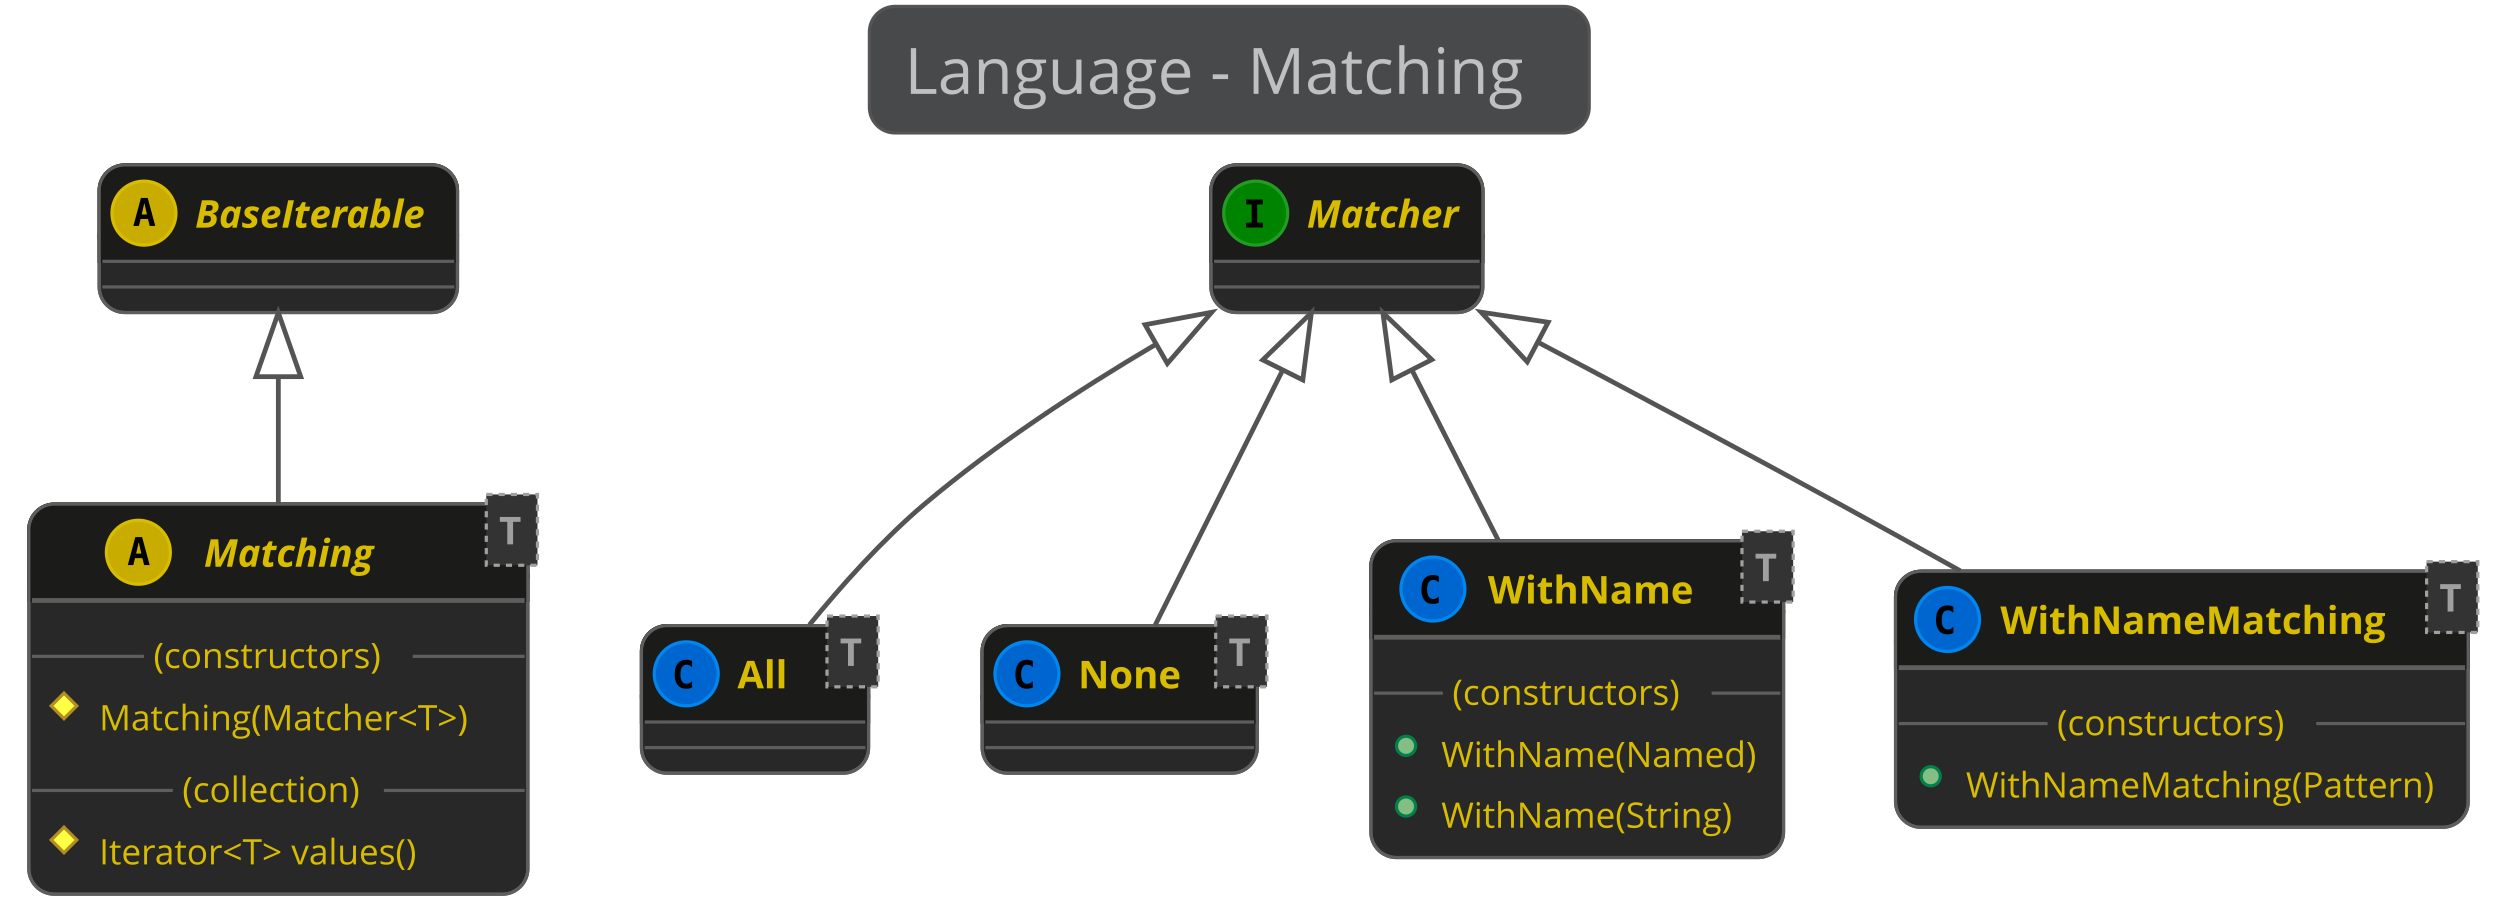
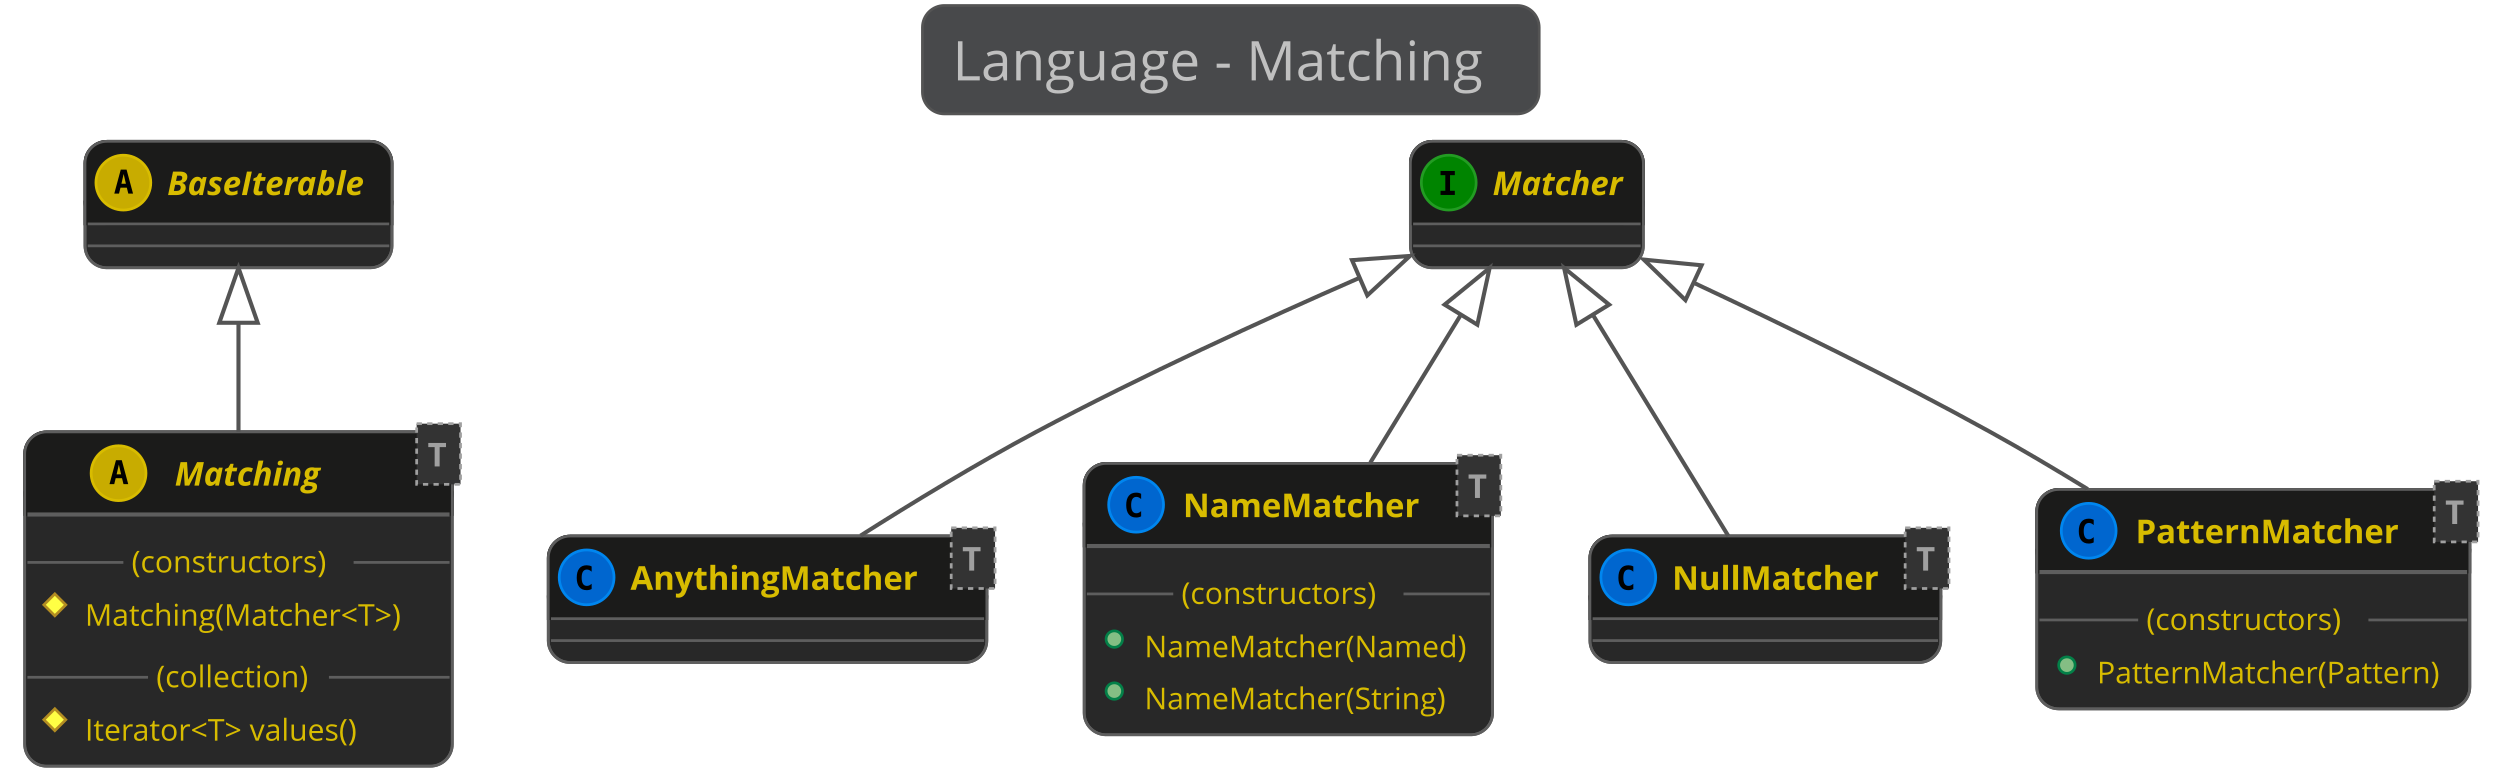
- <svg xmlns="http://www.w3.org/2000/svg" contentScriptType="application/ecmascript" contentStyleType="text/css" height="297.917px" preserveAspectRatio="none" style="width:814px;height:297px;background:#333333;" version="1.1" viewBox="0 0 814 297" width="814.583px" zoomAndPan="magnify">
+ <svg xmlns="http://www.w3.org/2000/svg" contentScriptType="application/ecmascript" contentStyleType="text/css" height="297.917px" preserveAspectRatio="none" style="width:950px;height:297px;background:#333333;" version="1.1" viewBox="0 0 950 297" width="950px" zoomAndPan="magnify">
  <defs />
  <g>
-     <rect fill="#48494B" height="41.203" rx="8.333" ry="8.333" style="stroke:#545454;stroke-width:1.042;" width="234.375" x="283.073" y="2.083" />
-     <text fill="#C0C0C0" font-family="Open Sans,Avenir,Nunito,Arial,Helvetica,SansSerif" font-size="20.833" lengthAdjust="spacing" textLength="211.458" x="294.531" y="30.558">Language - Matching</text>
+     <rect fill="#48494B" height="41.203" rx="8.333" ry="8.333" style="stroke:#545454;stroke-width:1.042;" width="234.375" x="350.521" y="2.083" />
+     <text fill="#C0C0C0" font-family="Open Sans,Avenir,Nunito,Arial,Helvetica,SansSerif" font-size="20.833" lengthAdjust="spacing" textLength="211.458" x="361.979" y="30.558">Language - Matching</text>
    <rect codeLine="6" fill="#282828" height="48.055" id="BaseIterable" rx="8.333" ry="8.333" style="stroke:#5E5E5E;stroke-width:1.042;" width="116.667" x="32.292" y="53.703" />
    <rect fill="#1B1B1A" height="31.388" rx="8.333" ry="8.333" style="stroke:#1B1B1A;stroke-width:1.042;" width="116.667" x="32.292" y="53.703" />
    <rect fill="#1B1B1A" height="8.333" style="stroke:#1B1B1A;stroke-width:1.042;" width="116.667" x="32.292" y="76.758" />
    <rect codeLine="6" fill="none" height="48.055" id="BaseIterable" rx="8.333" ry="8.333" style="stroke:#5E5E5E;stroke-width:1.042;" width="116.667" x="32.292" y="53.703" />
    <ellipse cx="46.875" cy="69.397" fill="#C8AC00" rx="10.417" ry="10.417" style="stroke:#D8BC00;stroke-width:1.042;" />
    <path d="M46.989,66.099 L46.141,69.828 L47.843,69.828 Z M45.89,64.451 L48.094,64.451 L50.553,73.564 L48.753,73.564 L48.191,71.311 L45.78,71.311 L45.231,73.564 L43.431,73.564 Z " fill="#000000" />
    <text fill="#D8BC00" font-family="Open Sans,Avenir,Nunito,Arial,Helvetica,SansSerif" font-size="12.5" font-style="italic" font-weight="bold" lengthAdjust="spacing" textLength="79.167" x="63.542" y="74.121">BaseIterable</text>
    <line style="stroke:#5E5E5E;stroke-width:1.042;" x1="33.333" x2="147.917" y1="85.091" y2="85.091" />
    <line style="stroke:#5E5E5E;stroke-width:1.042;" x1="33.333" x2="147.917" y1="93.424" y2="93.424" />
-     <rect codeLine="8" fill="#282828" height="48.055" id="Matcher" rx="8.333" ry="8.333" style="stroke:#5E5E5E;stroke-width:1.042;" width="88.542" x="394.271" y="53.703" />
-     <rect fill="#1B1B1A" height="31.388" rx="8.333" ry="8.333" style="stroke:#1B1B1A;stroke-width:1.042;" width="88.542" x="394.271" y="53.703" />
-     <rect fill="#1B1B1A" height="8.333" style="stroke:#1B1B1A;stroke-width:1.042;" width="88.542" x="394.271" y="76.758" />
-     <rect codeLine="8" fill="none" height="48.055" id="Matcher" rx="8.333" ry="8.333" style="stroke:#5E5E5E;stroke-width:1.042;" width="88.542" x="394.271" y="53.703" />
-     <ellipse cx="408.854" cy="69.397" fill="#008400" rx="10.417" ry="10.417" style="stroke:#239C23;stroke-width:1.042;" />
-     <path d="M405.737,66.559 L405.737,64.972 L411.163,64.972 L411.163,66.559 L409.351,66.559 L409.351,72.498 L411.163,72.498 L411.163,74.085 L405.737,74.085 L405.737,72.498 L407.55,72.498 L407.55,66.559 Z " fill="#000000" />
-     <text fill="#D8BC00" font-family="Open Sans,Avenir,Nunito,Arial,Helvetica,SansSerif" font-size="12.5" font-style="italic" font-weight="bold" lengthAdjust="spacing" textLength="51.042" x="425.521" y="74.121">Matcher</text>
-     <line style="stroke:#5E5E5E;stroke-width:1.042;" x1="395.312" x2="481.771" y1="85.091" y2="85.091" />
-     <line style="stroke:#5E5E5E;stroke-width:1.042;" x1="395.312" x2="481.771" y1="93.424" y2="93.424" />
-     <rect codeLine="11" fill="#282828" height="48.055" id="All" rx="8.333" ry="8.333" style="stroke:#5E5E5E;stroke-width:1.042;" width="73.958" x="208.854" y="203.703" />
-     <rect fill="#1B1B1A" height="31.388" rx="8.333" ry="8.333" style="stroke:#1B1B1A;stroke-width:1.042;" width="73.958" x="208.854" y="203.703" />
-     <rect fill="#1B1B1A" height="8.333" style="stroke:#1B1B1A;stroke-width:1.042;" width="73.958" x="208.854" y="226.758" />
-     <rect codeLine="11" fill="none" height="48.055" id="All" rx="8.333" ry="8.333" style="stroke:#5E5E5E;stroke-width:1.042;" width="73.958" x="208.854" y="203.703" />
-     <ellipse cx="223.438" cy="219.397" fill="#0066CF" rx="10.417" ry="10.417" style="stroke:#0086EF;stroke-width:1.042;" />
-     <path d="M225.348,223.822 Q224.921,224.042 224.451,224.152 Q223.981,224.262 223.462,224.262 Q221.619,224.262 220.648,223.047 Q219.678,221.832 219.678,219.537 Q219.678,217.236 220.648,216.022 Q221.619,214.807 223.462,214.807 Q223.981,214.807 224.457,214.917 Q224.933,215.027 225.348,215.247 L225.348,217.249 Q224.884,216.821 224.448,216.623 Q224.011,216.425 223.547,216.425 Q222.559,216.425 222.055,217.209 Q221.552,217.993 221.552,219.537 Q221.552,221.075 222.055,221.86 Q222.559,222.644 223.547,222.644 Q224.011,222.644 224.448,222.446 Q224.884,222.247 225.348,221.82 Z " fill="#000000" />
-     <text fill="#D8BC00" font-family="Open Sans,Avenir,Nunito,Arial,Helvetica,SansSerif" font-size="12.5" font-weight="bold" lengthAdjust="spacing" textLength="17.708" x="240.104" y="224.121">All</text>
-     <rect fill="#333333" height="23.055" style="stroke:#A0A0A0;stroke-width:1.042;stroke-dasharray:2.0,2.0;" width="16.667" x="269.271" y="200.578" />
-     <text fill="#A0A0A0" font-family="Open Sans,Avenir,Nunito,Arial,Helvetica,SansSerif" font-size="12.5" font-weight="bold" lengthAdjust="spacing" textLength="8.333" x="273.438" y="216.829">T</text>
-     <line style="stroke:#5E5E5E;stroke-width:1.042;" x1="209.896" x2="281.771" y1="235.091" y2="235.091" />
-     <line style="stroke:#5E5E5E;stroke-width:1.042;" x1="209.896" x2="281.771" y1="243.424" y2="243.424" />
+     <rect codeLine="8" fill="#282828" height="48.055" id="Matcher" rx="8.333" ry="8.333" style="stroke:#5E5E5E;stroke-width:1.042;" width="88.542" x="535.938" y="53.703" />
+     <rect fill="#1B1B1A" height="31.388" rx="8.333" ry="8.333" style="stroke:#1B1B1A;stroke-width:1.042;" width="88.542" x="535.938" y="53.703" />
+     <rect fill="#1B1B1A" height="8.333" style="stroke:#1B1B1A;stroke-width:1.042;" width="88.542" x="535.938" y="76.758" />
+     <rect codeLine="8" fill="none" height="48.055" id="Matcher" rx="8.333" ry="8.333" style="stroke:#5E5E5E;stroke-width:1.042;" width="88.542" x="535.938" y="53.703" />
+     <ellipse cx="550.521" cy="69.397" fill="#008400" rx="10.417" ry="10.417" style="stroke:#239C23;stroke-width:1.042;" />
+     <path d="M547.404,66.559 L547.404,64.972 L552.83,64.972 L552.83,66.559 L551.017,66.559 L551.017,72.498 L552.83,72.498 L552.83,74.085 L547.404,74.085 L547.404,72.498 L549.217,72.498 L549.217,66.559 Z " fill="#000000" />
+     <text fill="#D8BC00" font-family="Open Sans,Avenir,Nunito,Arial,Helvetica,SansSerif" font-size="12.5" font-style="italic" font-weight="bold" lengthAdjust="spacing" textLength="51.042" x="567.188" y="74.121">Matcher</text>
+     <line style="stroke:#5E5E5E;stroke-width:1.042;" x1="536.979" x2="623.438" y1="85.091" y2="85.091" />
+     <line style="stroke:#5E5E5E;stroke-width:1.042;" x1="536.979" x2="623.438" y1="93.424" y2="93.424" />
+     <rect codeLine="11" fill="#282828" height="48.055" id="AnythingMatcher" rx="8.333" ry="8.333" style="stroke:#5E5E5E;stroke-width:1.042;" width="166.667" x="208.333" y="203.703" />
+     <rect fill="#1B1B1A" height="31.388" rx="8.333" ry="8.333" style="stroke:#1B1B1A;stroke-width:1.042;" width="166.667" x="208.333" y="203.703" />
+     <rect fill="#1B1B1A" height="8.333" style="stroke:#1B1B1A;stroke-width:1.042;" width="166.667" x="208.333" y="226.758" />
+     <rect codeLine="11" fill="none" height="48.055" id="AnythingMatcher" rx="8.333" ry="8.333" style="stroke:#5E5E5E;stroke-width:1.042;" width="166.667" x="208.333" y="203.703" />
+     <ellipse cx="222.917" cy="219.397" fill="#0066CF" rx="10.417" ry="10.417" style="stroke:#0086EF;stroke-width:1.042;" />
+     <path d="M224.827,223.822 Q224.4,224.042 223.93,224.152 Q223.46,224.262 222.941,224.262 Q221.098,224.262 220.127,223.047 Q219.157,221.832 219.157,219.537 Q219.157,217.236 220.127,216.022 Q221.098,214.807 222.941,214.807 Q223.46,214.807 223.936,214.917 Q224.412,215.027 224.827,215.247 L224.827,217.249 Q224.363,216.821 223.927,216.623 Q223.49,216.425 223.026,216.425 Q222.038,216.425 221.534,217.209 Q221.031,217.993 221.031,219.537 Q221.031,221.075 221.534,221.86 Q222.038,222.644 223.026,222.644 Q223.49,222.644 223.927,222.446 Q224.363,222.247 224.827,221.82 Z " fill="#000000" />
+     <text fill="#D8BC00" font-family="Open Sans,Avenir,Nunito,Arial,Helvetica,SansSerif" font-size="12.5" font-weight="bold" lengthAdjust="spacing" textLength="110.417" x="239.583" y="224.121">AnythingMatcher</text>
+     <rect fill="#333333" height="23.055" style="stroke:#A0A0A0;stroke-width:1.042;stroke-dasharray:2.0,2.0;" width="16.667" x="361.458" y="200.578" />
+     <text fill="#A0A0A0" font-family="Open Sans,Avenir,Nunito,Arial,Helvetica,SansSerif" font-size="12.5" font-weight="bold" lengthAdjust="spacing" textLength="8.333" x="365.625" y="216.829">T</text>
+     <line style="stroke:#5E5E5E;stroke-width:1.042;" x1="209.375" x2="373.958" y1="235.091" y2="235.091" />
+     <line style="stroke:#5E5E5E;stroke-width:1.042;" x1="209.375" x2="373.958" y1="243.424" y2="243.424" />
    <rect codeLine="16" fill="#282828" height="127.034" id="Matching" rx="8.333" ry="8.333" style="stroke:#5E5E5E;stroke-width:1.042;" width="162.5" x="9.375" y="164.119" />
    <rect fill="#1B1B1A" height="31.388" rx="8.333" ry="8.333" style="stroke:#1B1B1A;stroke-width:1.042;" width="162.5" x="9.375" y="164.119" />
    <rect fill="#1B1B1A" height="8.333" style="stroke:#1B1B1A;stroke-width:1.042;" width="162.5" x="9.375" y="187.174" />
    <rect codeLine="16" fill="none" height="127.034" id="Matching" rx="8.333" ry="8.333" style="stroke:#5E5E5E;stroke-width:1.042;" width="162.5" x="9.375" y="164.119" />
    <ellipse cx="45.052" cy="179.814" fill="#C8AC00" rx="10.417" ry="10.417" style="stroke:#D8BC00;stroke-width:1.042;" />
    <path d="M45.166,176.516 L44.318,180.245 L46.02,180.245 Z M44.067,174.868 L46.271,174.868 L48.73,183.98 L46.93,183.98 L46.368,181.728 L43.958,181.728 L43.408,183.98 L41.608,183.98 Z " fill="#000000" />
    <text fill="#D8BC00" font-family="Open Sans,Avenir,Nunito,Arial,Helvetica,SansSerif" font-size="12.5" font-style="italic" font-weight="bold" lengthAdjust="spacing" textLength="59.375" x="66.406" y="184.538">Matching</text>
    <rect fill="#333333" height="23.055" style="stroke:#A0A0A0;stroke-width:1.042;stroke-dasharray:2.0,2.0;" width="16.667" x="158.333" y="160.994" />
    <text fill="#A0A0A0" font-family="Open Sans,Avenir,Nunito,Arial,Helvetica,SansSerif" font-size="12.5" font-weight="bold" lengthAdjust="spacing" textLength="8.333" x="162.5" y="177.246">T</text>
    <line style="stroke:#5E5E5E;stroke-width:1.562;" x1="10.417" x2="170.833" y1="195.508" y2="195.508" />
    <polygon fill="#FFFF44" points="20.833,225.669,25,229.836,20.833,234.003,16.667,229.836" style="stroke:#B38D22;stroke-width:1.042;" />
    <text fill="#D8BC00" font-family="Open Sans,Avenir,Nunito,Arial,Helvetica,SansSerif" font-size="11.458" lengthAdjust="spacing" textLength="130.208" x="32.292" y="237.789">Matching(Matcher&lt;T&gt;)</text>
    <line style="stroke:#5E5E5E;stroke-width:1.042;" x1="10.417" x2="46.875" y1="213.714" y2="213.714" />
    <text fill="#D8BC00" font-family="Open Sans,Avenir,Nunito,Arial,Helvetica,SansSerif" font-size="11.458" lengthAdjust="spacing" textLength="81.25" x="50" y="217.523">(constructors)</text>
    <line style="stroke:#5E5E5E;stroke-width:1.042;" x1="134.375" x2="170.833" y1="213.714" y2="213.714" />
    <polygon fill="#FFFF44" points="20.833,269.326,25,273.492,20.833,277.659,16.667,273.492" style="stroke:#B38D22;stroke-width:1.042;" />
    <text fill="#D8BC00" font-family="Open Sans,Avenir,Nunito,Arial,Helvetica,SansSerif" font-size="11.458" lengthAdjust="spacing" textLength="114.583" x="32.292" y="281.445">Iterator&lt;T&gt; values()</text>
    <line style="stroke:#5E5E5E;stroke-width:1.042;" x1="10.417" x2="56.25" y1="257.37" y2="257.37" />
    <text fill="#D8BC00" font-family="Open Sans,Avenir,Nunito,Arial,Helvetica,SansSerif" font-size="11.458" lengthAdjust="spacing" textLength="62.5" x="59.375" y="261.18">(collection)</text>
    <line style="stroke:#5E5E5E;stroke-width:1.042;" x1="125" x2="170.833" y1="257.37" y2="257.37" />
-     <rect codeLine="25" fill="#282828" height="48.055" id="None" rx="8.333" ry="8.333" style="stroke:#5E5E5E;stroke-width:1.042;" width="89.583" x="319.792" y="203.703" />
-     <rect fill="#1B1B1A" height="31.388" rx="8.333" ry="8.333" style="stroke:#1B1B1A;stroke-width:1.042;" width="89.583" x="319.792" y="203.703" />
-     <rect fill="#1B1B1A" height="8.333" style="stroke:#1B1B1A;stroke-width:1.042;" width="89.583" x="319.792" y="226.758" />
-     <rect codeLine="25" fill="none" height="48.055" id="None" rx="8.333" ry="8.333" style="stroke:#5E5E5E;stroke-width:1.042;" width="89.583" x="319.792" y="203.703" />
-     <ellipse cx="334.375" cy="219.397" fill="#0066CF" rx="10.417" ry="10.417" style="stroke:#0086EF;stroke-width:1.042;" />
-     <path d="M336.285,223.822 Q335.858,224.042 335.388,224.152 Q334.918,224.262 334.399,224.262 Q332.556,224.262 331.586,223.047 Q330.615,221.832 330.615,219.537 Q330.615,217.236 331.586,216.022 Q332.556,214.807 334.399,214.807 Q334.918,214.807 335.394,214.917 Q335.87,215.027 336.285,215.247 L336.285,217.249 Q335.822,216.821 335.385,216.623 Q334.949,216.425 334.485,216.425 Q333.496,216.425 332.993,217.209 Q332.489,217.993 332.489,219.537 Q332.489,221.075 332.993,221.86 Q333.496,222.644 334.485,222.644 Q334.949,222.644 335.385,222.446 Q335.822,222.247 336.285,221.82 Z " fill="#000000" />
-     <text fill="#D8BC00" font-family="Open Sans,Avenir,Nunito,Arial,Helvetica,SansSerif" font-size="12.5" font-weight="bold" lengthAdjust="spacing" textLength="33.333" x="351.042" y="224.121">None</text>
-     <rect fill="#333333" height="23.055" style="stroke:#A0A0A0;stroke-width:1.042;stroke-dasharray:2.0,2.0;" width="16.667" x="395.833" y="200.578" />
-     <text fill="#A0A0A0" font-family="Open Sans,Avenir,Nunito,Arial,Helvetica,SansSerif" font-size="12.5" font-weight="bold" lengthAdjust="spacing" textLength="8.333" x="400" y="216.829">T</text>
-     <line style="stroke:#5E5E5E;stroke-width:1.042;" x1="320.833" x2="408.333" y1="235.091" y2="235.091" />
-     <line style="stroke:#5E5E5E;stroke-width:1.042;" x1="320.833" x2="408.333" y1="243.424" y2="243.424" />
-     <rect codeLine="30" fill="#282828" height="103.123" id="WithName" rx="8.333" ry="8.333" style="stroke:#5E5E5E;stroke-width:1.042;" width="134.375" x="446.354" y="176.099" />
-     <rect fill="#1B1B1A" height="31.388" rx="8.333" ry="8.333" style="stroke:#1B1B1A;stroke-width:1.042;" width="134.375" x="446.354" y="176.099" />
-     <rect fill="#1B1B1A" height="8.333" style="stroke:#1B1B1A;stroke-width:1.042;" width="134.375" x="446.354" y="199.154" />
-     <rect codeLine="30" fill="none" height="103.123" id="WithName" rx="8.333" ry="8.333" style="stroke:#5E5E5E;stroke-width:1.042;" width="134.375" x="446.354" y="176.099" />
-     <ellipse cx="466.562" cy="191.793" fill="#0066CF" rx="10.417" ry="10.417" style="stroke:#0086EF;stroke-width:1.042;" />
-     <path d="M468.473,196.218 Q468.046,196.438 467.576,196.547 Q467.106,196.657 466.587,196.657 Q464.744,196.657 463.773,195.443 Q462.803,194.228 462.803,191.933 Q462.803,189.632 463.773,188.418 Q464.744,187.203 466.587,187.203 Q467.106,187.203 467.582,187.313 Q468.058,187.423 468.473,187.642 L468.473,189.644 Q468.009,189.217 467.573,189.019 Q467.136,188.82 466.672,188.82 Q465.684,188.82 465.18,189.605 Q464.676,190.389 464.676,191.933 Q464.676,193.471 465.18,194.256 Q465.684,195.04 466.672,195.04 Q467.136,195.04 467.573,194.841 Q468.009,194.643 468.473,194.216 Z " fill="#000000" />
-     <text fill="#D8BC00" font-family="Open Sans,Avenir,Nunito,Arial,Helvetica,SansSerif" font-size="12.5" font-weight="bold" lengthAdjust="spacing" textLength="65.625" x="484.479" y="196.517">WithName</text>
-     <rect fill="#333333" height="23.055" style="stroke:#A0A0A0;stroke-width:1.042;stroke-dasharray:2.0,2.0;" width="16.667" x="567.188" y="172.974" />
-     <text fill="#A0A0A0" font-family="Open Sans,Avenir,Nunito,Arial,Helvetica,SansSerif" font-size="12.5" font-weight="bold" lengthAdjust="spacing" textLength="8.333" x="571.354" y="189.225">T</text>
-     <line style="stroke:#5E5E5E;stroke-width:1.562;" x1="447.396" x2="579.688" y1="207.487" y2="207.487" />
-     <ellipse cx="457.812" cy="242.857" fill="#84BE84" rx="3.125" ry="3.125" style="stroke:#038048;stroke-width:1.042;" />
-     <text fill="#D8BC00" font-family="Open Sans,Avenir,Nunito,Arial,Helvetica,SansSerif" font-size="11.458" lengthAdjust="spacing" textLength="102.083" x="469.271" y="249.768">WithName(Named)</text>
-     <ellipse cx="457.812" cy="262.602" fill="#84BE84" rx="3.125" ry="3.125" style="stroke:#038048;stroke-width:1.042;" />
-     <text fill="#D8BC00" font-family="Open Sans,Avenir,Nunito,Arial,Helvetica,SansSerif" font-size="11.458" lengthAdjust="spacing" textLength="96.875" x="469.271" y="269.513">WithName(String)</text>
-     <line style="stroke:#5E5E5E;stroke-width:1.042;" x1="447.396" x2="469.792" y1="225.693" y2="225.693" />
-     <text fill="#D8BC00" font-family="Open Sans,Avenir,Nunito,Arial,Helvetica,SansSerif" font-size="11.458" lengthAdjust="spacing" textLength="81.25" x="472.917" y="229.502">(constructors)</text>
-     <line style="stroke:#5E5E5E;stroke-width:1.042;" x1="557.292" x2="579.688" y1="225.693" y2="225.693" />
-     <rect codeLine="38" fill="#282828" height="83.378" id="WithNameMatching" rx="8.333" ry="8.333" style="stroke:#5E5E5E;stroke-width:1.042;" width="186.458" x="617.188" y="185.994" />
-     <rect fill="#1B1B1A" height="31.388" rx="8.333" ry="8.333" style="stroke:#1B1B1A;stroke-width:1.042;" width="186.458" x="617.188" y="185.994" />
-     <rect fill="#1B1B1A" height="8.333" style="stroke:#1B1B1A;stroke-width:1.042;" width="186.458" x="617.188" y="209.049" />
-     <rect codeLine="38" fill="none" height="83.378" id="WithNameMatching" rx="8.333" ry="8.333" style="stroke:#5E5E5E;stroke-width:1.042;" width="186.458" x="617.188" y="185.994" />
-     <ellipse cx="634.115" cy="201.689" fill="#0066CF" rx="10.417" ry="10.417" style="stroke:#0086EF;stroke-width:1.042;" />
-     <path d="M636.025,206.114 Q635.598,206.333 635.128,206.443 Q634.658,206.553 634.139,206.553 Q632.296,206.553 631.325,205.339 Q630.355,204.124 630.355,201.829 Q630.355,199.528 631.325,198.313 Q632.296,197.099 634.139,197.099 Q634.658,197.099 635.134,197.209 Q635.61,197.319 636.025,197.538 L636.025,199.54 Q635.561,199.113 635.125,198.915 Q634.688,198.716 634.224,198.716 Q633.236,198.716 632.732,199.5 Q632.229,200.285 632.229,201.829 Q632.229,203.367 632.732,204.151 Q633.236,204.936 634.224,204.936 Q634.688,204.936 635.125,204.737 Q635.561,204.539 636.025,204.112 Z " fill="#000000" />
-     <text fill="#D8BC00" font-family="Open Sans,Avenir,Nunito,Arial,Helvetica,SansSerif" font-size="12.5" font-weight="bold" lengthAdjust="spacing" textLength="125" x="651.302" y="206.413">WithNameMatching</text>
-     <rect fill="#333333" height="23.055" style="stroke:#A0A0A0;stroke-width:1.042;stroke-dasharray:2.0,2.0;" width="16.667" x="790.104" y="182.869" />
-     <text fill="#A0A0A0" font-family="Open Sans,Avenir,Nunito,Arial,Helvetica,SansSerif" font-size="12.5" font-weight="bold" lengthAdjust="spacing" textLength="8.333" x="794.271" y="199.121">T</text>
-     <line style="stroke:#5E5E5E;stroke-width:1.562;" x1="618.229" x2="802.604" y1="217.383" y2="217.383" />
-     <ellipse cx="628.646" cy="252.753" fill="#84BE84" rx="3.125" ry="3.125" style="stroke:#038048;stroke-width:1.042;" />
-     <text fill="#D8BC00" font-family="Open Sans,Avenir,Nunito,Arial,Helvetica,SansSerif" font-size="11.458" lengthAdjust="spacing" textLength="154.167" x="640.104" y="259.664">WithNameMatching(Pattern)</text>
-     <line style="stroke:#5E5E5E;stroke-width:1.042;" x1="618.229" x2="666.667" y1="235.589" y2="235.589" />
-     <text fill="#D8BC00" font-family="Open Sans,Avenir,Nunito,Arial,Helvetica,SansSerif" font-size="11.458" lengthAdjust="spacing" textLength="81.25" x="669.792" y="239.398">(constructors)</text>
-     <line style="stroke:#5E5E5E;stroke-width:1.042;" x1="754.167" x2="802.604" y1="235.589" y2="235.589" />
-     <path codeLine="10" d="M376.125,112.245 C351.615,126.724 323.938,144.776 301.042,164.119 C287.219,175.797 273.729,190.974 263.552,203.442 " fill="none" id="Matcher-backto-All" style="stroke:#545454;stroke-width:1.562;" />
-     <polygon fill="none" points="372.833,105.724,394.531,101.671,380.094,118.37,372.833,105.724" style="stroke:#545454;stroke-width:1.562;" />
+     <rect codeLine="25" fill="#282828" height="103.123" id="NameMatcher" rx="8.333" ry="8.333" style="stroke:#5E5E5E;stroke-width:1.042;" width="155.208" x="411.979" y="176.099" />
+     <rect fill="#1B1B1A" height="31.388" rx="8.333" ry="8.333" style="stroke:#1B1B1A;stroke-width:1.042;" width="155.208" x="411.979" y="176.099" />
+     <rect fill="#1B1B1A" height="8.333" style="stroke:#1B1B1A;stroke-width:1.042;" width="155.208" x="411.979" y="199.154" />
+     <rect codeLine="25" fill="none" height="103.123" id="NameMatcher" rx="8.333" ry="8.333" style="stroke:#5E5E5E;stroke-width:1.042;" width="155.208" x="411.979" y="176.099" />
+     <ellipse cx="431.719" cy="191.793" fill="#0066CF" rx="10.417" ry="10.417" style="stroke:#0086EF;stroke-width:1.042;" />
+     <path d="M433.629,196.218 Q433.202,196.438 432.732,196.547 Q432.262,196.657 431.743,196.657 Q429.9,196.657 428.929,195.443 Q427.959,194.228 427.959,191.933 Q427.959,189.632 428.929,188.418 Q429.9,187.203 431.743,187.203 Q432.262,187.203 432.738,187.313 Q433.214,187.423 433.629,187.642 L433.629,189.644 Q433.165,189.217 432.729,189.019 Q432.293,188.82 431.829,188.82 Q430.84,188.82 430.336,189.605 Q429.833,190.389 429.833,191.933 Q429.833,193.471 430.336,194.256 Q430.84,195.04 431.829,195.04 Q432.293,195.04 432.729,194.841 Q433.165,194.643 433.629,194.216 Z " fill="#000000" />
+     <text fill="#D8BC00" font-family="Open Sans,Avenir,Nunito,Arial,Helvetica,SansSerif" font-size="12.5" font-weight="bold" lengthAdjust="spacing" textLength="87.5" x="449.531" y="196.517">NameMatcher</text>
+     <rect fill="#333333" height="23.055" style="stroke:#A0A0A0;stroke-width:1.042;stroke-dasharray:2.0,2.0;" width="16.667" x="553.646" y="172.974" />
+     <text fill="#A0A0A0" font-family="Open Sans,Avenir,Nunito,Arial,Helvetica,SansSerif" font-size="12.5" font-weight="bold" lengthAdjust="spacing" textLength="8.333" x="557.812" y="189.225">T</text>
+     <line style="stroke:#5E5E5E;stroke-width:1.562;" x1="413.021" x2="566.146" y1="207.487" y2="207.487" />
+     <ellipse cx="423.438" cy="242.857" fill="#84BE84" rx="3.125" ry="3.125" style="stroke:#038048;stroke-width:1.042;" />
+     <text fill="#D8BC00" font-family="Open Sans,Avenir,Nunito,Arial,Helvetica,SansSerif" font-size="11.458" lengthAdjust="spacing" textLength="122.917" x="434.896" y="249.768">NameMatcher(Named)</text>
+     <ellipse cx="423.438" cy="262.602" fill="#84BE84" rx="3.125" ry="3.125" style="stroke:#038048;stroke-width:1.042;" />
+     <text fill="#D8BC00" font-family="Open Sans,Avenir,Nunito,Arial,Helvetica,SansSerif" font-size="11.458" lengthAdjust="spacing" textLength="117.708" x="434.896" y="269.513">NameMatcher(String)</text>
+     <line style="stroke:#5E5E5E;stroke-width:1.042;" x1="413.021" x2="445.833" y1="225.693" y2="225.693" />
+     <text fill="#D8BC00" font-family="Open Sans,Avenir,Nunito,Arial,Helvetica,SansSerif" font-size="11.458" lengthAdjust="spacing" textLength="81.25" x="448.958" y="229.502">(constructors)</text>
+     <line style="stroke:#5E5E5E;stroke-width:1.042;" x1="533.333" x2="566.146" y1="225.693" y2="225.693" />
+     <rect codeLine="33" fill="#282828" height="48.055" id="NullMatcher" rx="8.333" ry="8.333" style="stroke:#5E5E5E;stroke-width:1.042;" width="133.333" x="604.167" y="203.703" />
+     <rect fill="#1B1B1A" height="31.388" rx="8.333" ry="8.333" style="stroke:#1B1B1A;stroke-width:1.042;" width="133.333" x="604.167" y="203.703" />
+     <rect fill="#1B1B1A" height="8.333" style="stroke:#1B1B1A;stroke-width:1.042;" width="133.333" x="604.167" y="226.758" />
+     <rect codeLine="33" fill="none" height="48.055" id="NullMatcher" rx="8.333" ry="8.333" style="stroke:#5E5E5E;stroke-width:1.042;" width="133.333" x="604.167" y="203.703" />
+     <ellipse cx="618.75" cy="219.397" fill="#0066CF" rx="10.417" ry="10.417" style="stroke:#0086EF;stroke-width:1.042;" />
+     <path d="M620.66,223.822 Q620.233,224.042 619.763,224.152 Q619.293,224.262 618.774,224.262 Q616.931,224.262 615.961,223.047 Q614.99,221.832 614.99,219.537 Q614.99,217.236 615.961,216.022 Q616.931,214.807 618.774,214.807 Q619.293,214.807 619.769,214.917 Q620.245,215.027 620.66,215.247 L620.66,217.249 Q620.197,216.821 619.76,216.623 Q619.324,216.425 618.86,216.425 Q617.871,216.425 617.368,217.209 Q616.864,217.993 616.864,219.537 Q616.864,221.075 617.368,221.86 Q617.871,222.644 618.86,222.644 Q619.324,222.644 619.76,222.446 Q620.197,222.247 620.66,221.82 Z " fill="#000000" />
+     <text fill="#D8BC00" font-family="Open Sans,Avenir,Nunito,Arial,Helvetica,SansSerif" font-size="12.5" font-weight="bold" lengthAdjust="spacing" textLength="77.083" x="635.417" y="224.121">NullMatcher</text>
+     <rect fill="#333333" height="23.055" style="stroke:#A0A0A0;stroke-width:1.042;stroke-dasharray:2.0,2.0;" width="16.667" x="723.958" y="200.578" />
+     <text fill="#A0A0A0" font-family="Open Sans,Avenir,Nunito,Arial,Helvetica,SansSerif" font-size="12.5" font-weight="bold" lengthAdjust="spacing" textLength="8.333" x="728.125" y="216.829">T</text>
+     <line style="stroke:#5E5E5E;stroke-width:1.042;" x1="605.208" x2="736.458" y1="235.091" y2="235.091" />
+     <line style="stroke:#5E5E5E;stroke-width:1.042;" x1="605.208" x2="736.458" y1="243.424" y2="243.424" />
+     <rect codeLine="38" fill="#282828" height="83.378" id="PatternMatcher" rx="8.333" ry="8.333" style="stroke:#5E5E5E;stroke-width:1.042;" width="164.583" x="773.958" y="185.994" />
+     <rect fill="#1B1B1A" height="31.388" rx="8.333" ry="8.333" style="stroke:#1B1B1A;stroke-width:1.042;" width="164.583" x="773.958" y="185.994" />
+     <rect fill="#1B1B1A" height="8.333" style="stroke:#1B1B1A;stroke-width:1.042;" width="164.583" x="773.958" y="209.049" />
+     <rect codeLine="38" fill="none" height="83.378" id="PatternMatcher" rx="8.333" ry="8.333" style="stroke:#5E5E5E;stroke-width:1.042;" width="164.583" x="773.958" y="185.994" />
+     <ellipse cx="793.698" cy="201.689" fill="#0066CF" rx="10.417" ry="10.417" style="stroke:#0086EF;stroke-width:1.042;" />
+     <path d="M795.608,206.114 Q795.181,206.333 794.711,206.443 Q794.241,206.553 793.722,206.553 Q791.879,206.553 790.909,205.339 Q789.938,204.124 789.938,201.829 Q789.938,199.528 790.909,198.313 Q791.879,197.099 793.722,197.099 Q794.241,197.099 794.717,197.209 Q795.193,197.319 795.608,197.538 L795.608,199.54 Q795.144,199.113 794.708,198.915 Q794.272,198.716 793.808,198.716 Q792.819,198.716 792.316,199.5 Q791.812,200.285 791.812,201.829 Q791.812,203.367 792.316,204.151 Q792.819,204.936 793.808,204.936 Q794.272,204.936 794.708,204.737 Q795.144,204.539 795.608,204.112 Z " fill="#000000" />
+     <text fill="#D8BC00" font-family="Open Sans,Avenir,Nunito,Arial,Helvetica,SansSerif" font-size="12.5" font-weight="bold" lengthAdjust="spacing" textLength="96.875" x="811.51" y="206.413">PatternMatcher</text>
+     <rect fill="#333333" height="23.055" style="stroke:#A0A0A0;stroke-width:1.042;stroke-dasharray:2.0,2.0;" width="16.667" x="925" y="182.869" />
+     <text fill="#A0A0A0" font-family="Open Sans,Avenir,Nunito,Arial,Helvetica,SansSerif" font-size="12.5" font-weight="bold" lengthAdjust="spacing" textLength="8.333" x="929.167" y="199.121">T</text>
+     <line style="stroke:#5E5E5E;stroke-width:1.562;" x1="775" x2="937.5" y1="217.383" y2="217.383" />
+     <ellipse cx="785.417" cy="252.753" fill="#84BE84" rx="3.125" ry="3.125" style="stroke:#038048;stroke-width:1.042;" />
+     <text fill="#D8BC00" font-family="Open Sans,Avenir,Nunito,Arial,Helvetica,SansSerif" font-size="11.458" lengthAdjust="spacing" textLength="132.292" x="796.875" y="259.664">PatternMatcher(Pattern)</text>
+     <line style="stroke:#5E5E5E;stroke-width:1.042;" x1="775" x2="812.5" y1="235.589" y2="235.589" />
+     <text fill="#D8BC00" font-family="Open Sans,Avenir,Nunito,Arial,Helvetica,SansSerif" font-size="11.458" lengthAdjust="spacing" textLength="81.25" x="815.625" y="239.398">(constructors)</text>
+     <line style="stroke:#5E5E5E;stroke-width:1.042;" x1="900" x2="937.5" y1="235.589" y2="235.589" />
+     <path codeLine="10" d="M516.635,105.567 C480.156,121.536 433.792,142.786 393.75,164.119 C371.01,176.234 346.344,191.276 326.958,203.567 " fill="none" id="Matcher-backto-AnythingMatcher" style="stroke:#545454;stroke-width:1.562;" />
+     <polygon fill="none" points="513.771,98.859,535.781,97.265,519.573,112.245,513.771,98.859" style="stroke:#545454;stroke-width:1.562;" />
    <path codeLine="15" d="M90.625,123.057 C90.625,135.963 90.625,150.307 90.625,164.109 " fill="none" id="BaseIterable-backto-Matching" style="stroke:#545454;stroke-width:1.562;" />
    <polygon fill="none" points="83.333,122.651,90.625,101.817,97.917,122.651,83.333,122.651" style="stroke:#545454;stroke-width:1.562;" />
-     <path codeLine="24" d="M417.521,120.734 C404.062,147.661 387.104,181.588 376.062,203.672 " fill="none" id="Matcher-backto-None" style="stroke:#545454;stroke-width:1.562;" />
-     <polygon fill="none" points="411.146,117.192,426.99,101.817,424.188,123.713,411.146,117.192" style="stroke:#545454;stroke-width:1.562;" />
-     <path codeLine="29" d="M459.688,120.401 C468.417,137.619 478.625,157.744 487.781,175.817 " fill="none" id="Matcher-backto-WithName" style="stroke:#545454;stroke-width:1.562;" />
-     <polygon fill="none" points="453.177,123.692,450.26,101.817,466.188,117.099,453.177,123.692" style="stroke:#545454;stroke-width:1.562;" />
-     <path codeLine="37" d="M500.812,111.453 C530.594,127.224 566.708,146.494 598.958,164.119 C611.708,171.088 625.229,178.578 638.292,185.88 " fill="none" id="Matcher-backto-WithNameMatching" style="stroke:#545454;stroke-width:1.562;" />
-     <polygon fill="none" points="497.271,117.828,482.25,101.651,504.083,104.932,497.271,117.828" style="stroke:#545454;stroke-width:1.562;" />
+     <path codeLine="24" d="M555,119.838 C544.375,137.182 531.896,157.547 520.708,175.817 " fill="none" id="Matcher-backto-NameMatcher" style="stroke:#545454;stroke-width:1.562;" />
+     <polygon fill="none" points="548.948,115.765,566.052,101.817,561.385,123.39,548.948,115.765" style="stroke:#545454;stroke-width:1.562;" />
+     <path codeLine="32" d="M605.479,119.942 C622.052,146.994 643.104,181.369 656.771,203.672 " fill="none" id="Matcher-backto-NullMatcher" style="stroke:#545454;stroke-width:1.562;" />
+     <polygon fill="none" points="599.031,123.39,594.365,101.817,611.469,115.765,599.031,123.39" style="stroke:#545454;stroke-width:1.562;" />
+     <path codeLine="37" d="M644,107.64 C677.802,123.484 719.771,143.942 756.25,164.119 C768.438,170.859 781.198,178.422 793.375,185.911 " fill="none" id="Matcher-backto-PatternMatcher" style="stroke:#545454;stroke-width:1.562;" />
+     <polygon fill="none" points="640.469,114.046,624.646,98.661,646.604,100.817,640.469,114.046" style="stroke:#545454;stroke-width:1.562;" />
  </g>
</svg>
